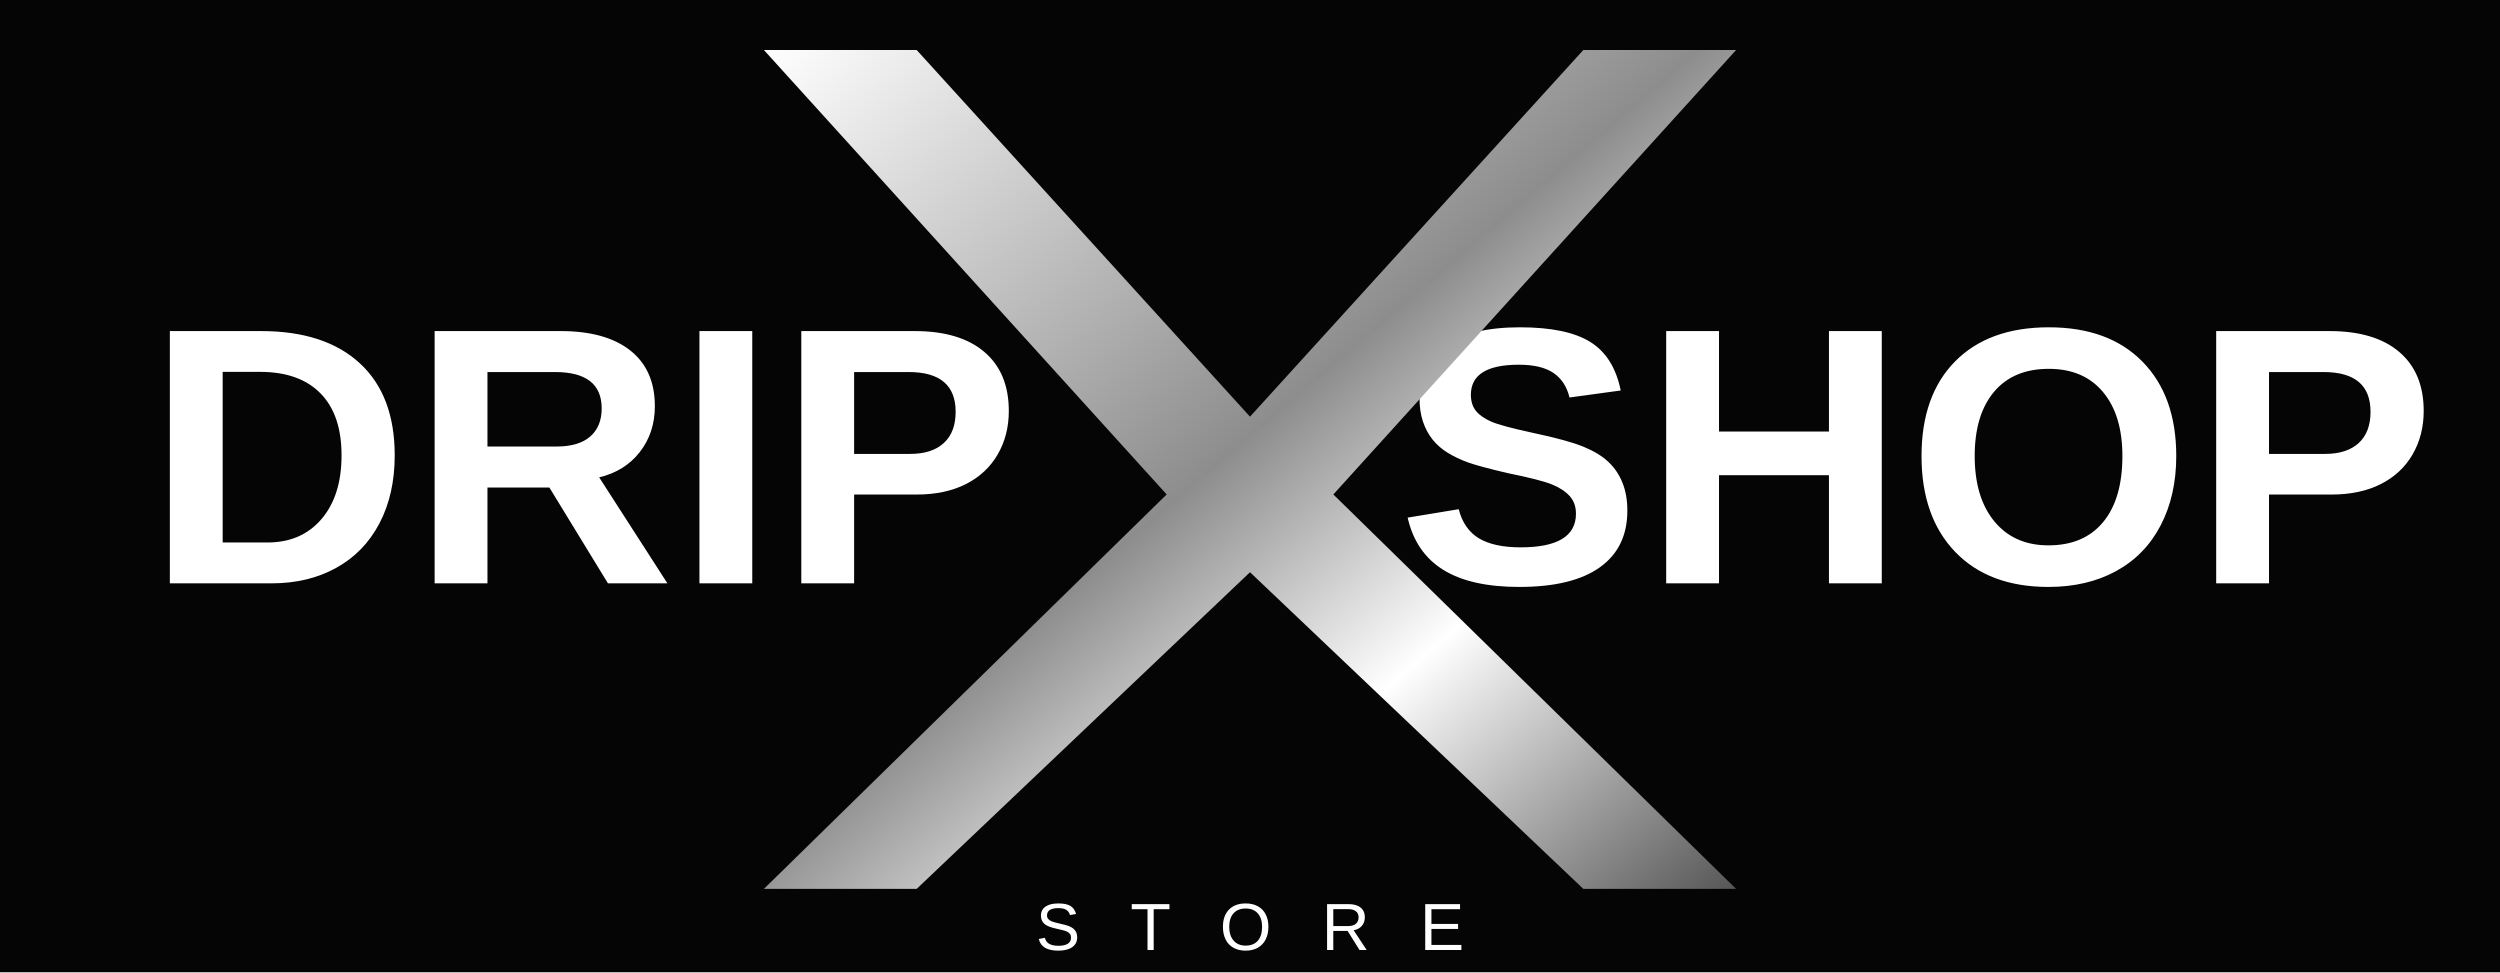
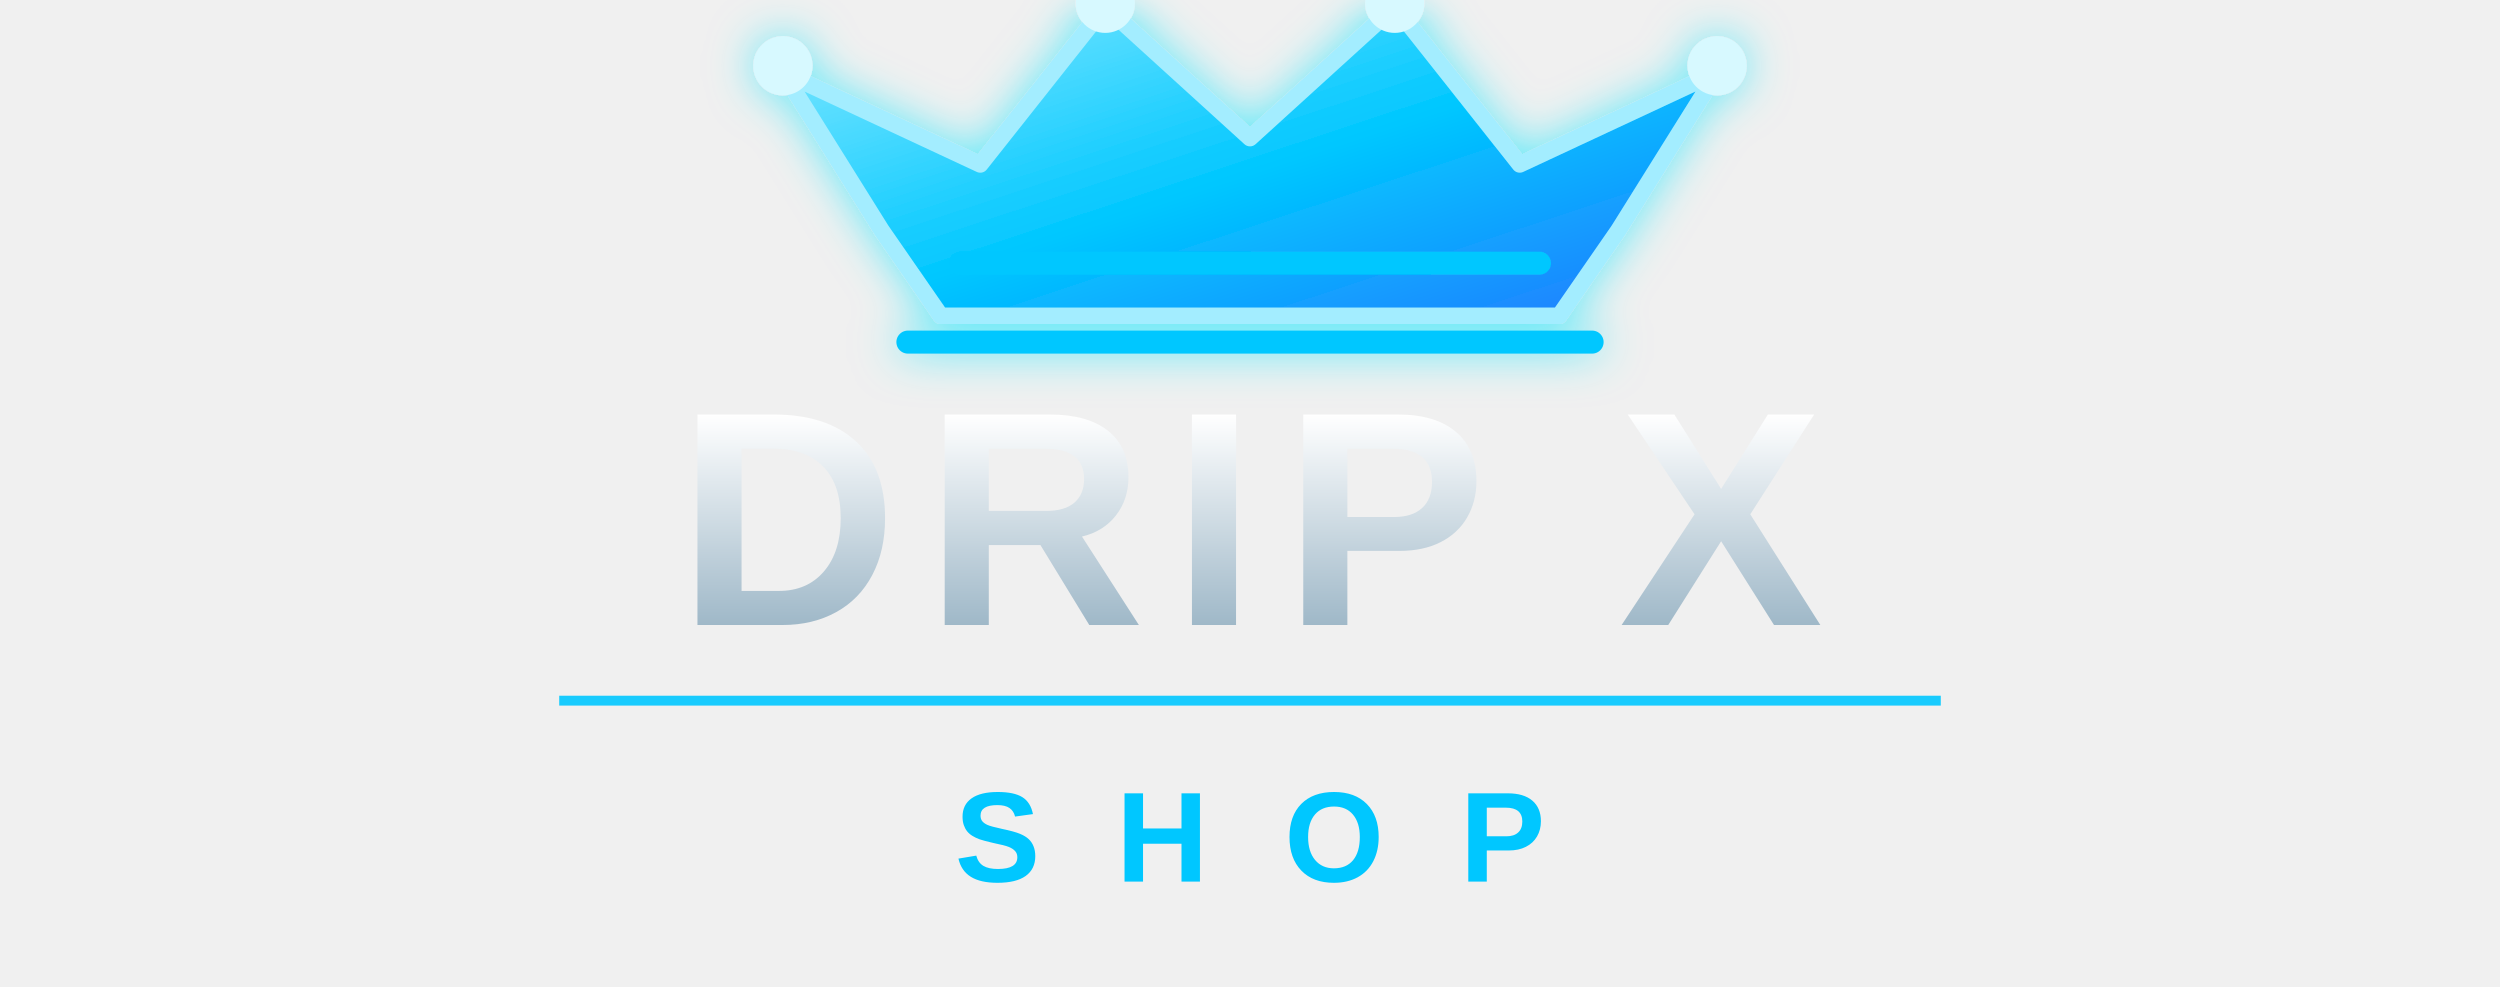
- <svg xmlns="http://www.w3.org/2000/svg" viewBox="0 0 900 350">
+ <svg xmlns="http://www.w3.org/2000/svg" viewBox="0 0 760 300" role="img" aria-labelledby="title desc">
  <defs>
-     <linearGradient id="m" x1="0" y1="0" x2="1" y2="1">
-       <stop stop-color="#fff" />
-       <stop offset=".48" stop-color="#8d8d8d" />
-       <stop offset=".7" stop-color="#fff" />
-       <stop offset="1" stop-color="#555" />
+     <linearGradient id="crown" x1="0" y1="0" x2="1" y2="1">
+       <stop offset="0" stop-color="#8beaff" />
+       <stop offset=".52" stop-color="#00c7ff" />
+       <stop offset="1" stop-color="#2477ff" />
    </linearGradient>
+     <linearGradient id="word" x1="0" y1="0" x2="0" y2="1">
+       <stop offset="0" stop-color="#fff" />
+       <stop offset="1" stop-color="#9fb8c8" />
+     </linearGradient>
+     <filter id="glow" x="-30%" y="-30%" width="160%" height="160%">
+       <feGaussianBlur stdDeviation="7" result="blur" />
+       <feColorMatrix in="blur" type="matrix" values="0 0 0 0 0 0 0 0 0 0.78 0 0 0 0 1 0 0 0 .6 0" result="tint" />
+       <feMerge>
+         <feMergeNode in="tint" />
+         <feMergeNode in="SourceGraphic" />
+       </feMerge>
+     </filter>
  </defs>
-   <rect width="900" height="350" fill="#050505" />
-   <g fill="#fff" font-family="Arial Black,Arial,sans-serif" font-weight="900" font-size="132" text-anchor="middle">
-     <text x="210" y="210">DRIP</text>
-     <text x="690" y="210">SHOP</text>
+   <g transform="translate(380 8)" filter="url(#glow)">
+     <path d="M-112 62 -142 14 -82 42 -44 -6 0 34 44 -6 82 42 142 14 112 62 94 88H-94Z" fill="url(#crown)" stroke="#a3edff" stroke-width="5" stroke-linejoin="round" />
+     <path d="M-88 72H88M-104 96H104" stroke="#00c7ff" stroke-width="7" stroke-linecap="round" />
+     <circle cx="-142" cy="12" r="9" fill="#d7f9ff" />
+     <circle cx="-44" cy="-7" r="9" fill="#d7f9ff" />
+     <circle cx="44" cy="-7" r="9" fill="#d7f9ff" />
+     <circle cx="142" cy="12" r="9" fill="#d7f9ff" />
  </g>
-   <path d="M330 18 L450 150 L570 18 L625 18 L480 178 L625 320 L570 320 L450 206 L330 320 L275 320 L420 178 L275 18Z" fill="url(#m)" />
-   <text x="450" y="342" fill="#fff" font-family="Arial,sans-serif" font-size="24" letter-spacing="18" text-anchor="middle">STORE</text>
+   <text x="380" y="190" fill="url(#word)" font-family="Arial,Helvetica,sans-serif" font-size="93" font-weight="900" letter-spacing="8" text-anchor="middle">DRIP X</text>
+   <path d="M170 213H590" stroke="#00c7ff" stroke-width="3" opacity=".9" />
+   <text x="380" y="268" fill="#00c7ff" font-family="Arial,Helvetica,sans-serif" font-size="39" font-weight="700" letter-spacing="23" text-anchor="middle">SHOP</text>
</svg>
